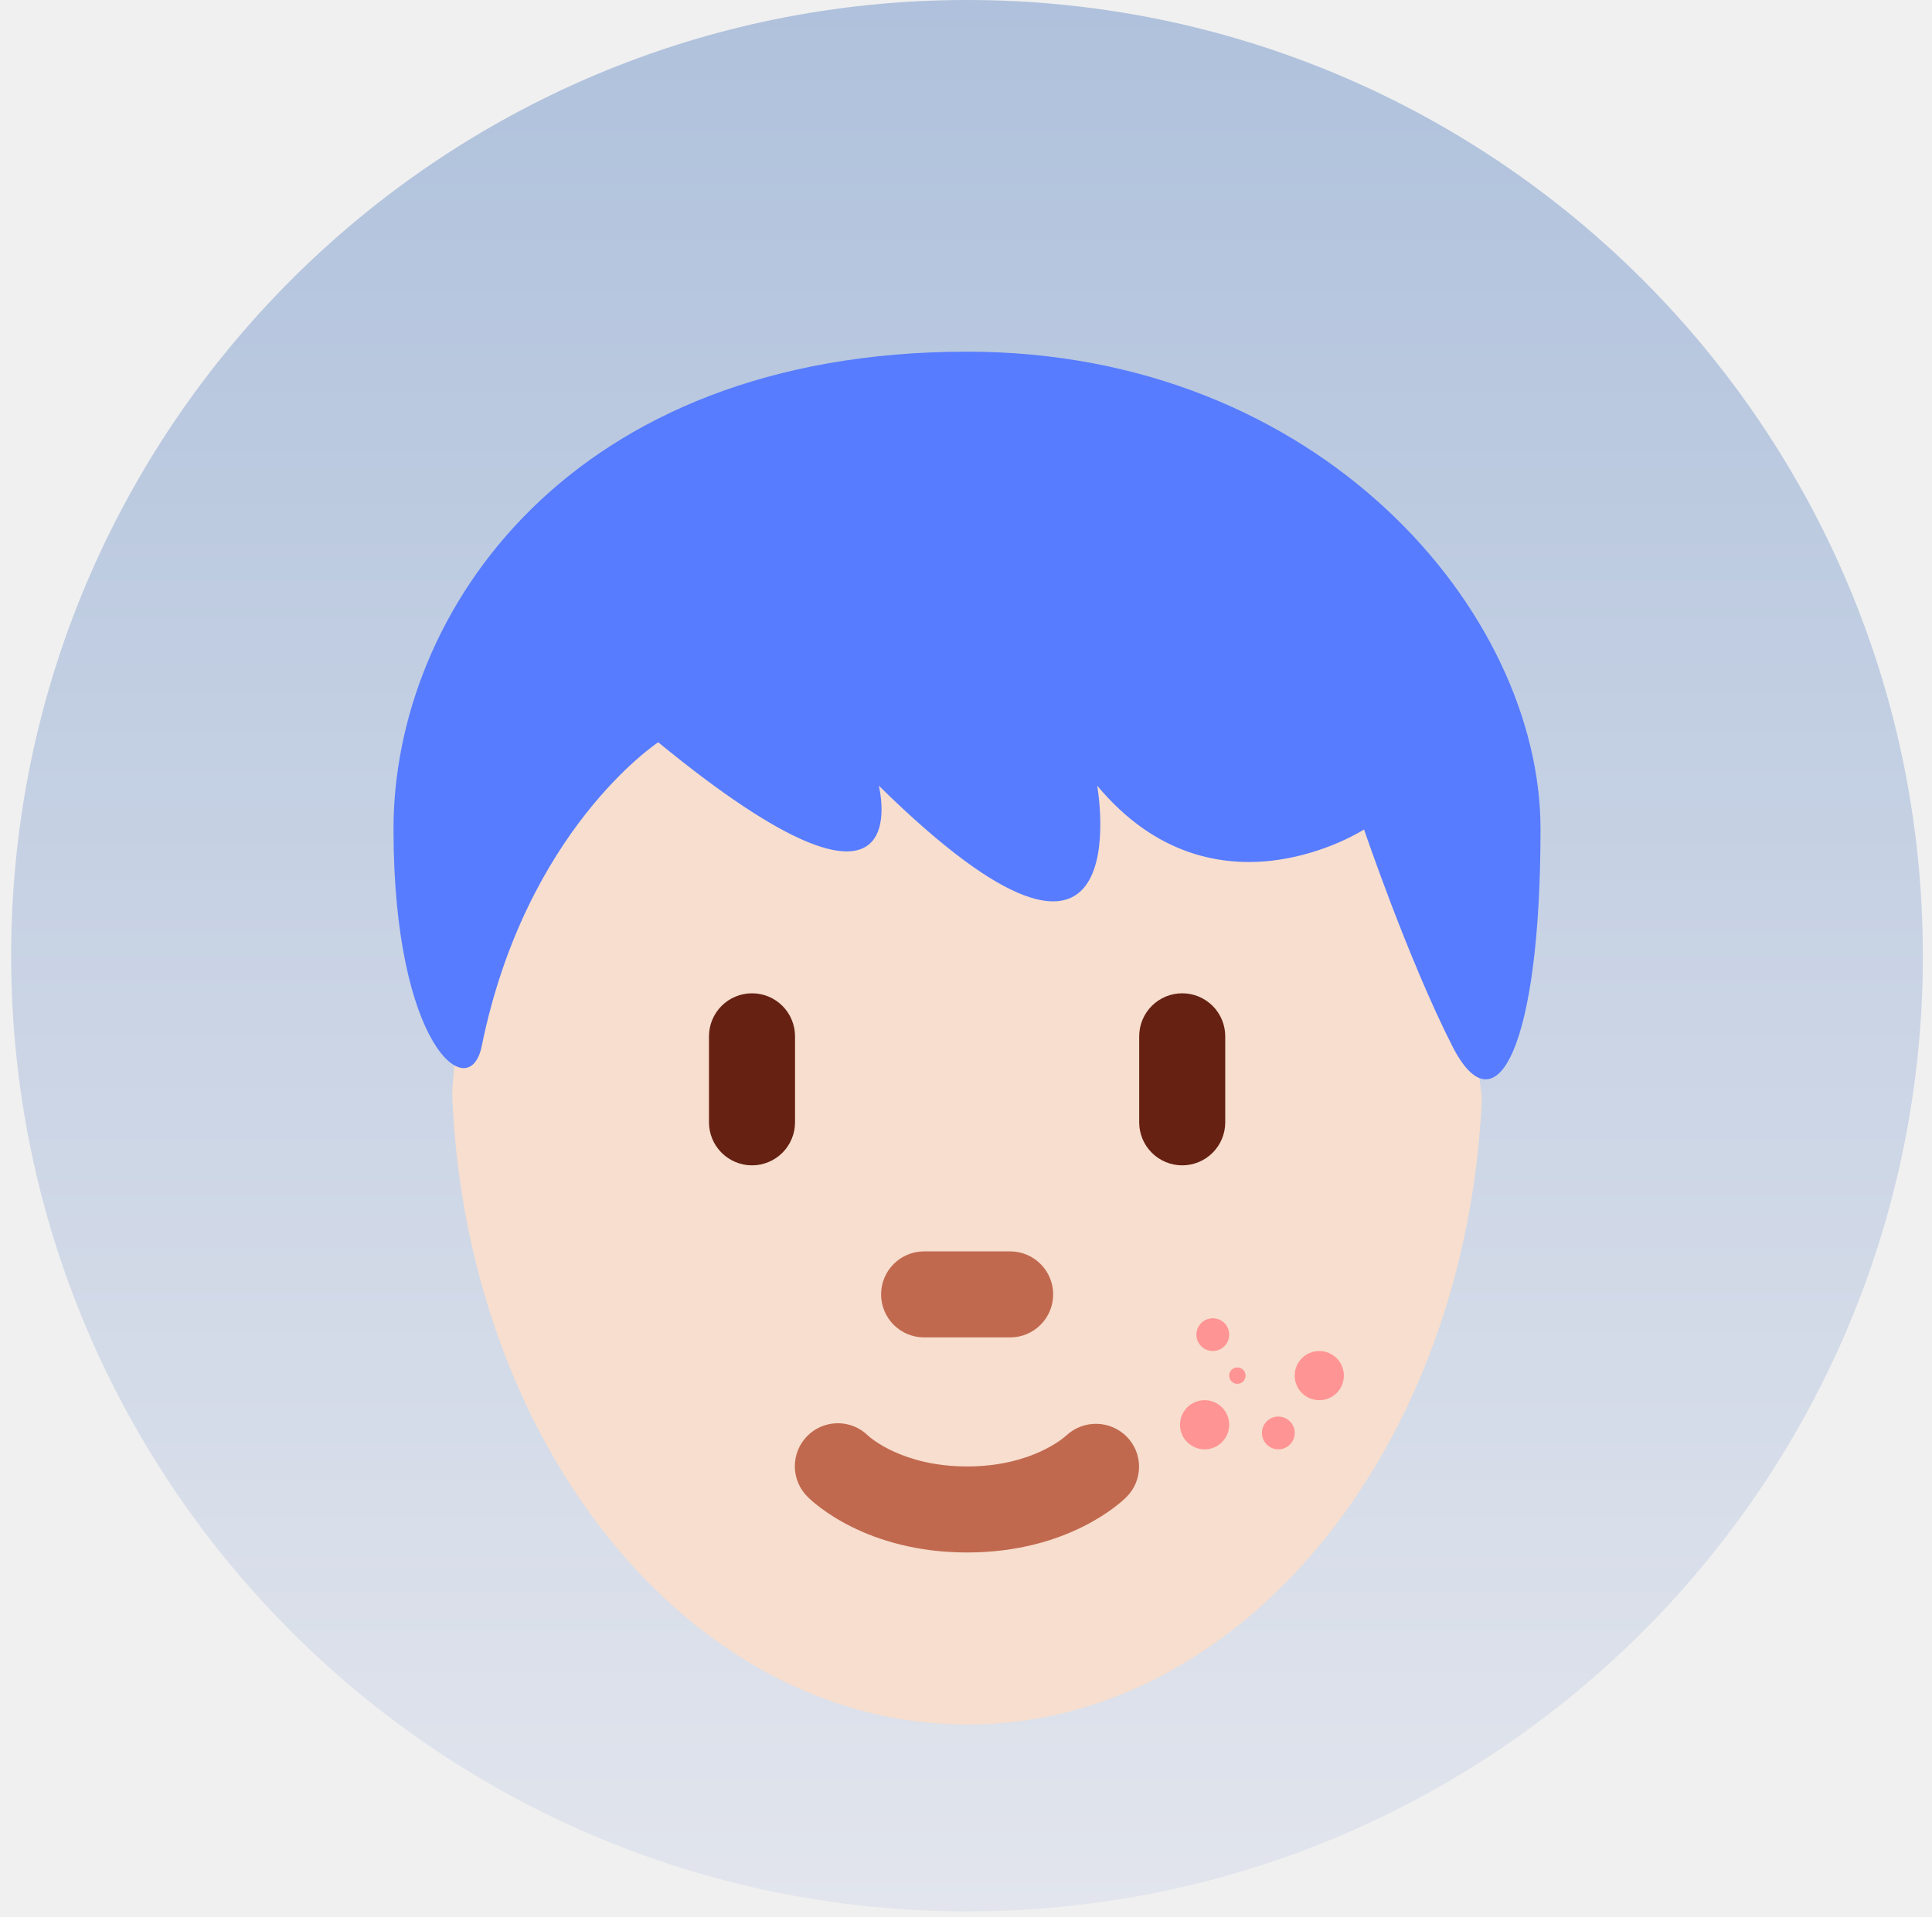
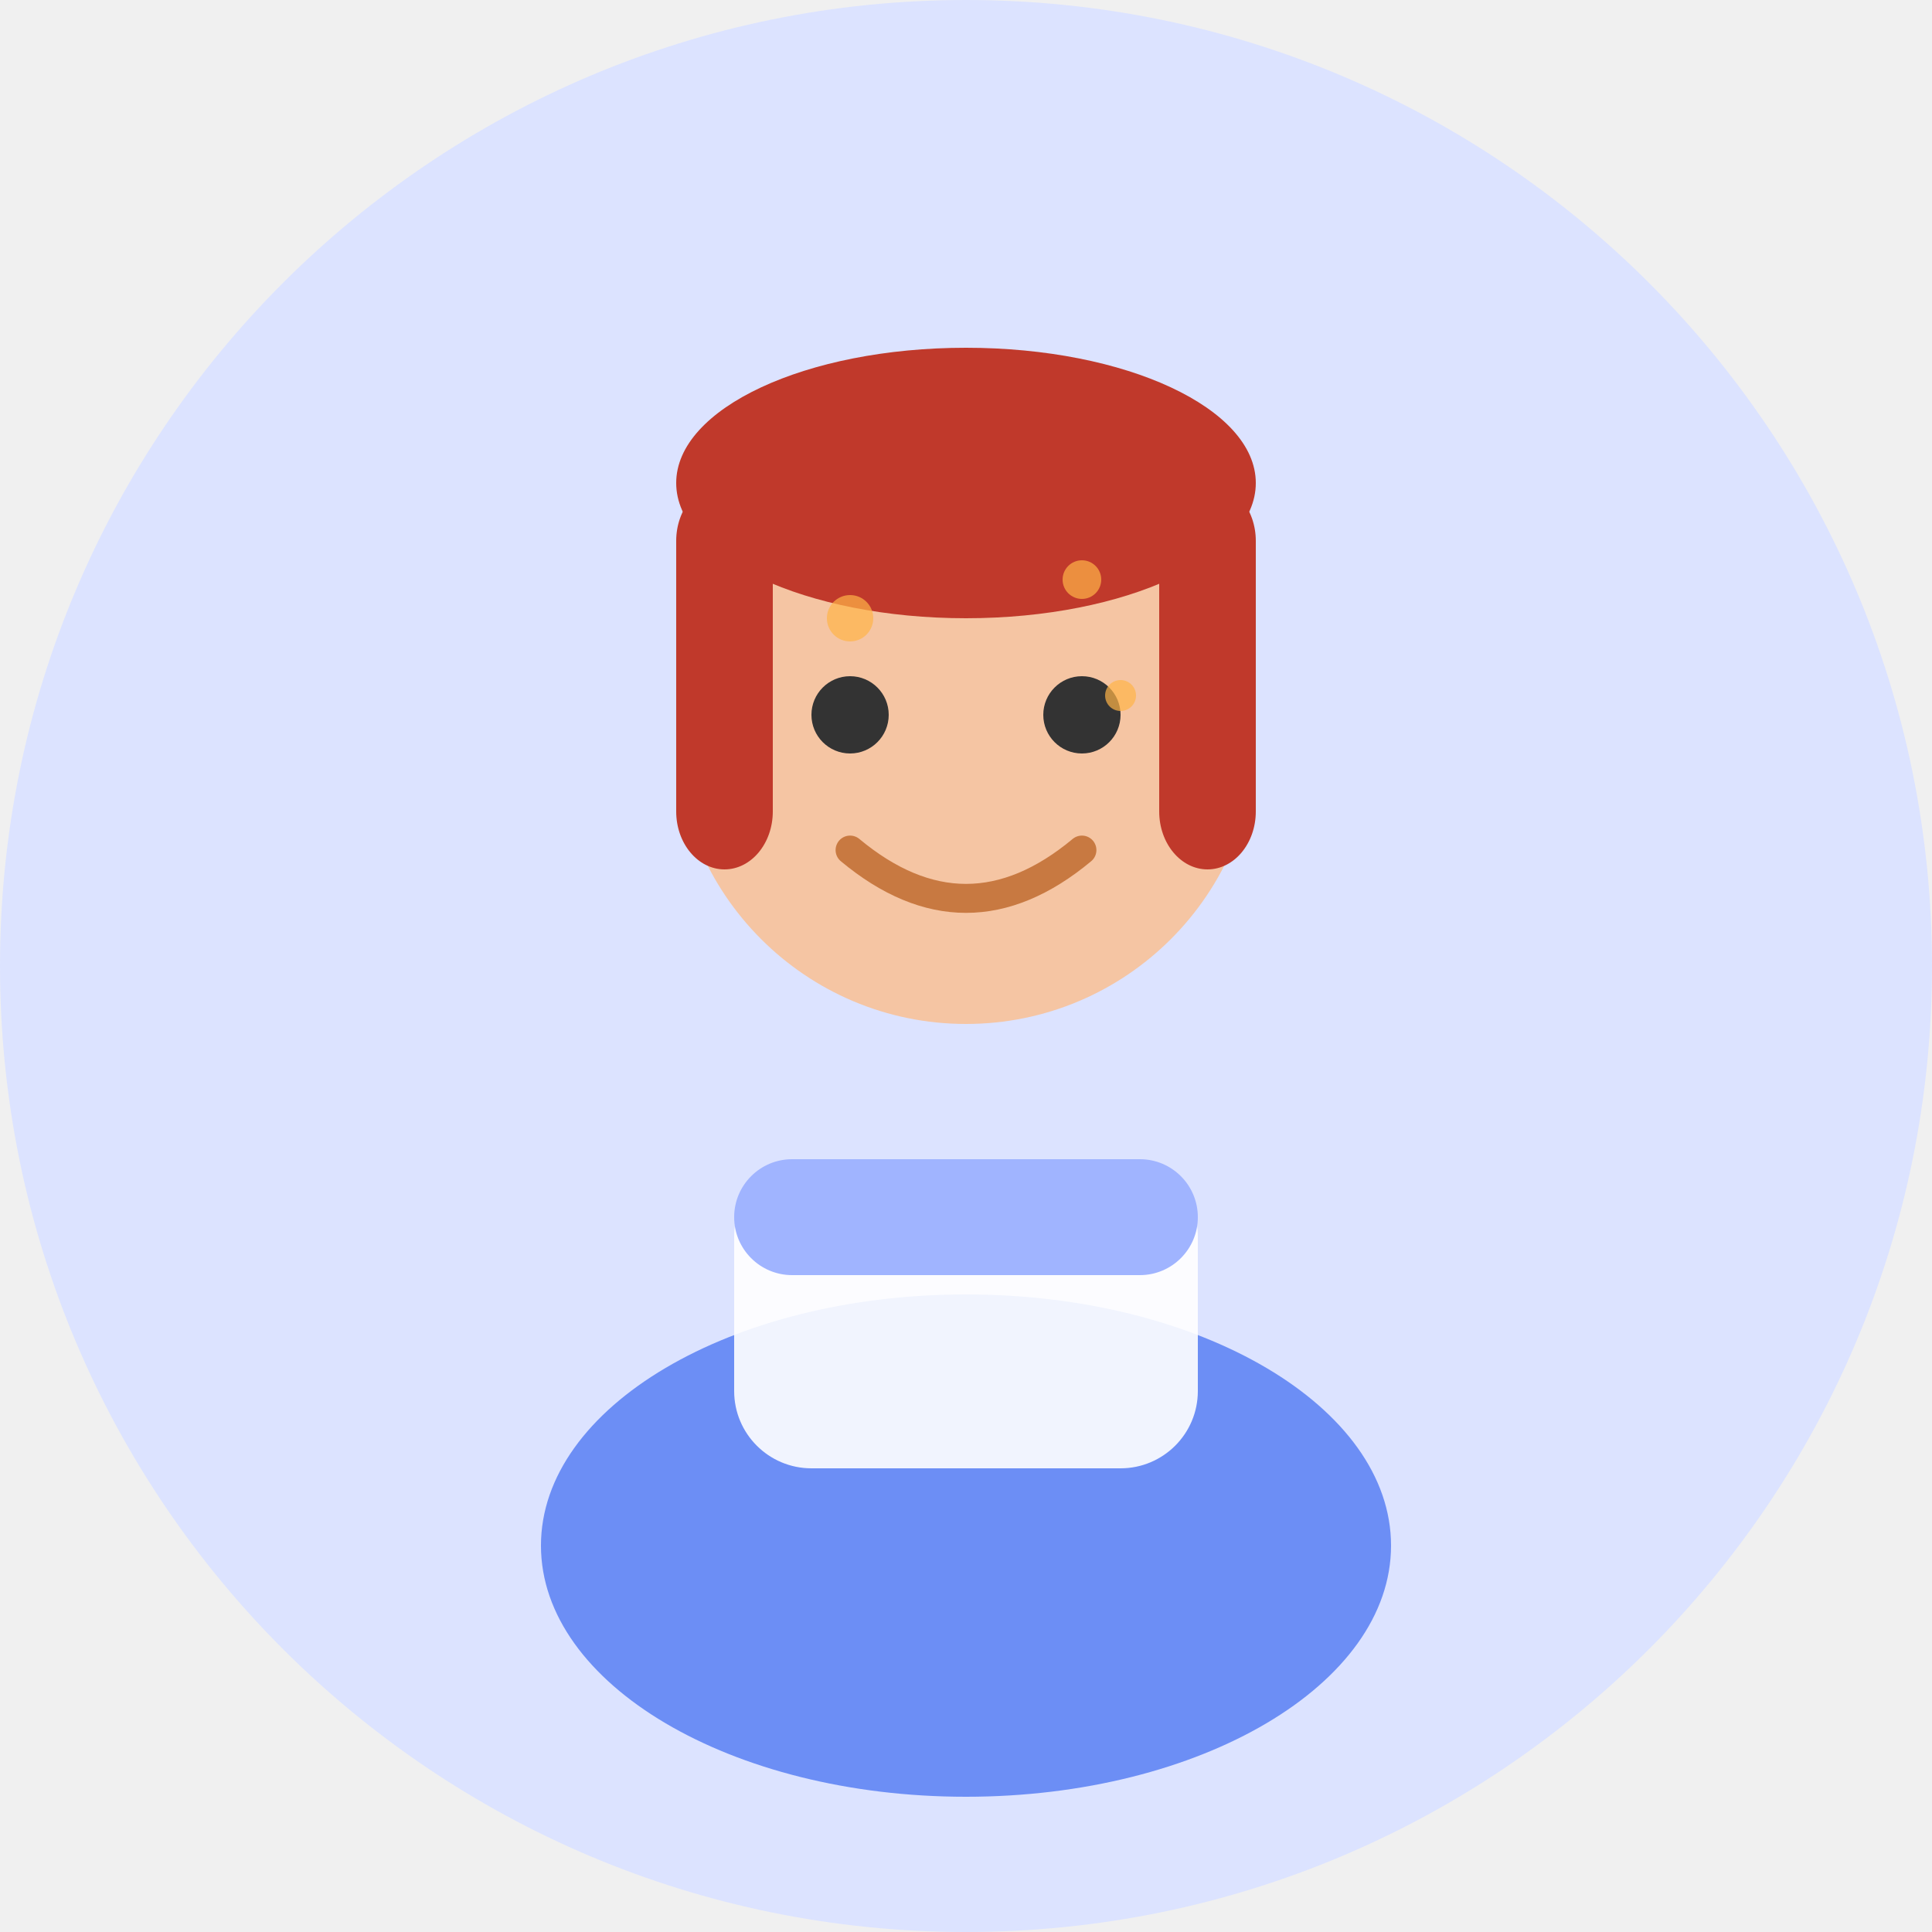
- <svg xmlns="http://www.w3.org/2000/svg" width="127" height="126" viewBox="0 0 127 126" fill="none">
-   <circle cx="63.567" cy="62.833" r="62.833" fill="url(#paint0_linear_4741_2341)" />
-   <path d="M78.727 46.326C67.415 46.326 42.948 43.385 42.948 43.385C42.948 43.385 38.056 48.766 35.228 51.594C29.959 56.863 30.417 63.531 29.719 71.848C30.587 94.964 45.386 113.382 63.572 113.382C81.654 113.382 96.394 95.17 97.409 72.233C96.413 61.967 89.502 46.326 78.727 46.326Z" fill="#F7DECE" />
-   <path d="M63.574 102.069C56.936 102.069 53.464 98.789 53.09 98.413C52.556 97.886 52.253 97.169 52.248 96.419C52.243 95.669 52.536 94.948 53.062 94.414C53.589 93.88 54.306 93.577 55.056 93.572C55.806 93.566 56.527 93.859 57.061 94.386C57.205 94.519 59.34 96.413 63.574 96.413C67.869 96.413 70.002 94.462 70.092 94.38C70.635 93.871 71.356 93.595 72.1 93.61C72.844 93.626 73.552 93.931 74.074 94.462C74.591 94.99 74.88 95.701 74.876 96.441C74.873 97.18 74.579 97.889 74.057 98.413C73.684 98.789 70.211 102.069 63.574 102.069ZM66.402 87.929H60.746C59.996 87.929 59.276 87.631 58.746 87.101C58.216 86.571 57.918 85.851 57.918 85.101C57.918 84.351 58.216 83.632 58.746 83.102C59.276 82.571 59.996 82.273 60.746 82.273H66.402C67.152 82.273 67.871 82.571 68.401 83.102C68.932 83.632 69.23 84.351 69.23 85.101C69.23 85.851 68.932 86.571 68.401 87.101C67.871 87.631 67.152 87.929 66.402 87.929Z" fill="#C1694F" />
-   <path d="M49.433 76.617C48.683 76.617 47.964 76.319 47.434 75.788C46.903 75.258 46.605 74.539 46.605 73.789V68.133C46.605 67.383 46.903 66.663 47.434 66.133C47.964 65.603 48.683 65.305 49.433 65.305C50.183 65.305 50.903 65.603 51.433 66.133C51.963 66.663 52.261 67.383 52.261 68.133V73.789C52.261 74.539 51.963 75.258 51.433 75.788C50.903 76.319 50.183 76.617 49.433 76.617ZM77.713 76.617C76.963 76.617 76.244 76.319 75.713 75.788C75.183 75.258 74.885 74.539 74.885 73.789V68.133C74.885 67.383 75.183 66.663 75.713 66.133C76.244 65.603 76.963 65.305 77.713 65.305C78.463 65.305 79.182 65.603 79.713 66.133C80.243 66.663 80.541 67.383 80.541 68.133V73.789C80.541 74.539 80.243 75.258 79.713 75.788C79.182 76.319 78.463 76.617 77.713 76.617Z" fill="#662113" />
-   <path d="M63.567 23.121C86.77 23.121 101.266 40.242 101.266 54.509C101.266 68.773 98.365 74.485 95.466 68.773C92.564 63.069 89.666 54.534 89.666 54.534C89.666 54.534 79.83 60.905 72.124 51.652C72.124 51.652 75.17 68.773 57.767 51.652C57.767 51.652 60.668 63.069 43.268 48.802C43.268 48.802 34.566 54.509 31.667 68.773C30.864 72.735 25.867 68.773 25.867 54.509C25.864 40.242 37.465 23.121 63.567 23.121Z" fill="#577CFF" />
-   <circle cx="79.724" cy="87.747" r="1.077" fill="#FF9494" />
-   <circle cx="81.339" cy="90.441" r="0.539" fill="#FF9494" />
-   <circle cx="79.184" cy="93.672" r="1.616" fill="#FF9494" />
-   <circle cx="84.032" cy="94.21" r="1.077" fill="#FF9494" />
-   <circle cx="86.723" cy="90.44" r="1.616" fill="#FF9494" />
-   <defs>
-     <linearGradient id="paint0_linear_4741_2341" x1="63.567" y1="0" x2="63.567" y2="125.665" gradientUnits="userSpaceOnUse">
-       <stop stop-color="#AFC1DC" />
-       <stop offset="1" stop-color="#E2E5ED" />
-     </linearGradient>
-   </defs>
+ <svg xmlns="http://www.w3.org/2000/svg" viewBox="0 0 100 100" width="100" height="100">
+   <circle cx="50" cy="50" r="50" fill="#dce3ff" />
+   <ellipse cx="50" cy="80" rx="22" ry="13" fill="#6c8ef5" />
+   <circle cx="50" cy="38" r="15" fill="#f5c5a3" />
+   <ellipse cx="50" cy="25" rx="15" ry="7" fill="#c0392b" />
+   <rect x="35" y="25" width="5" height="20" rx="3" fill="#c0392b" />
+   <rect x="60" y="25" width="5" height="20" rx="3" fill="#c0392b" />
+   <circle cx="44" cy="37" r="2" fill="#333" />
+   <circle cx="56" cy="37" r="2" fill="#333" />
+   <path d="M44 44 Q50 49 56 44" stroke="#c87941" stroke-width="1.5" fill="none" stroke-linecap="round" />
+   <rect x="38" y="60" width="24" height="16" rx="4" fill="white" opacity="0.9" />
+   <rect x="38" y="60" width="24" height="6" rx="3" fill="#a0b4ff" />
+   <circle cx="44" cy="32" r="1.2" fill="#ffb347" opacity="0.7" />
+   <circle cx="56" cy="30" r="1" fill="#ffb347" opacity="0.7" />
+   <circle cx="58" cy="36" r="0.8" fill="#ffb347" opacity="0.7" />
</svg>
